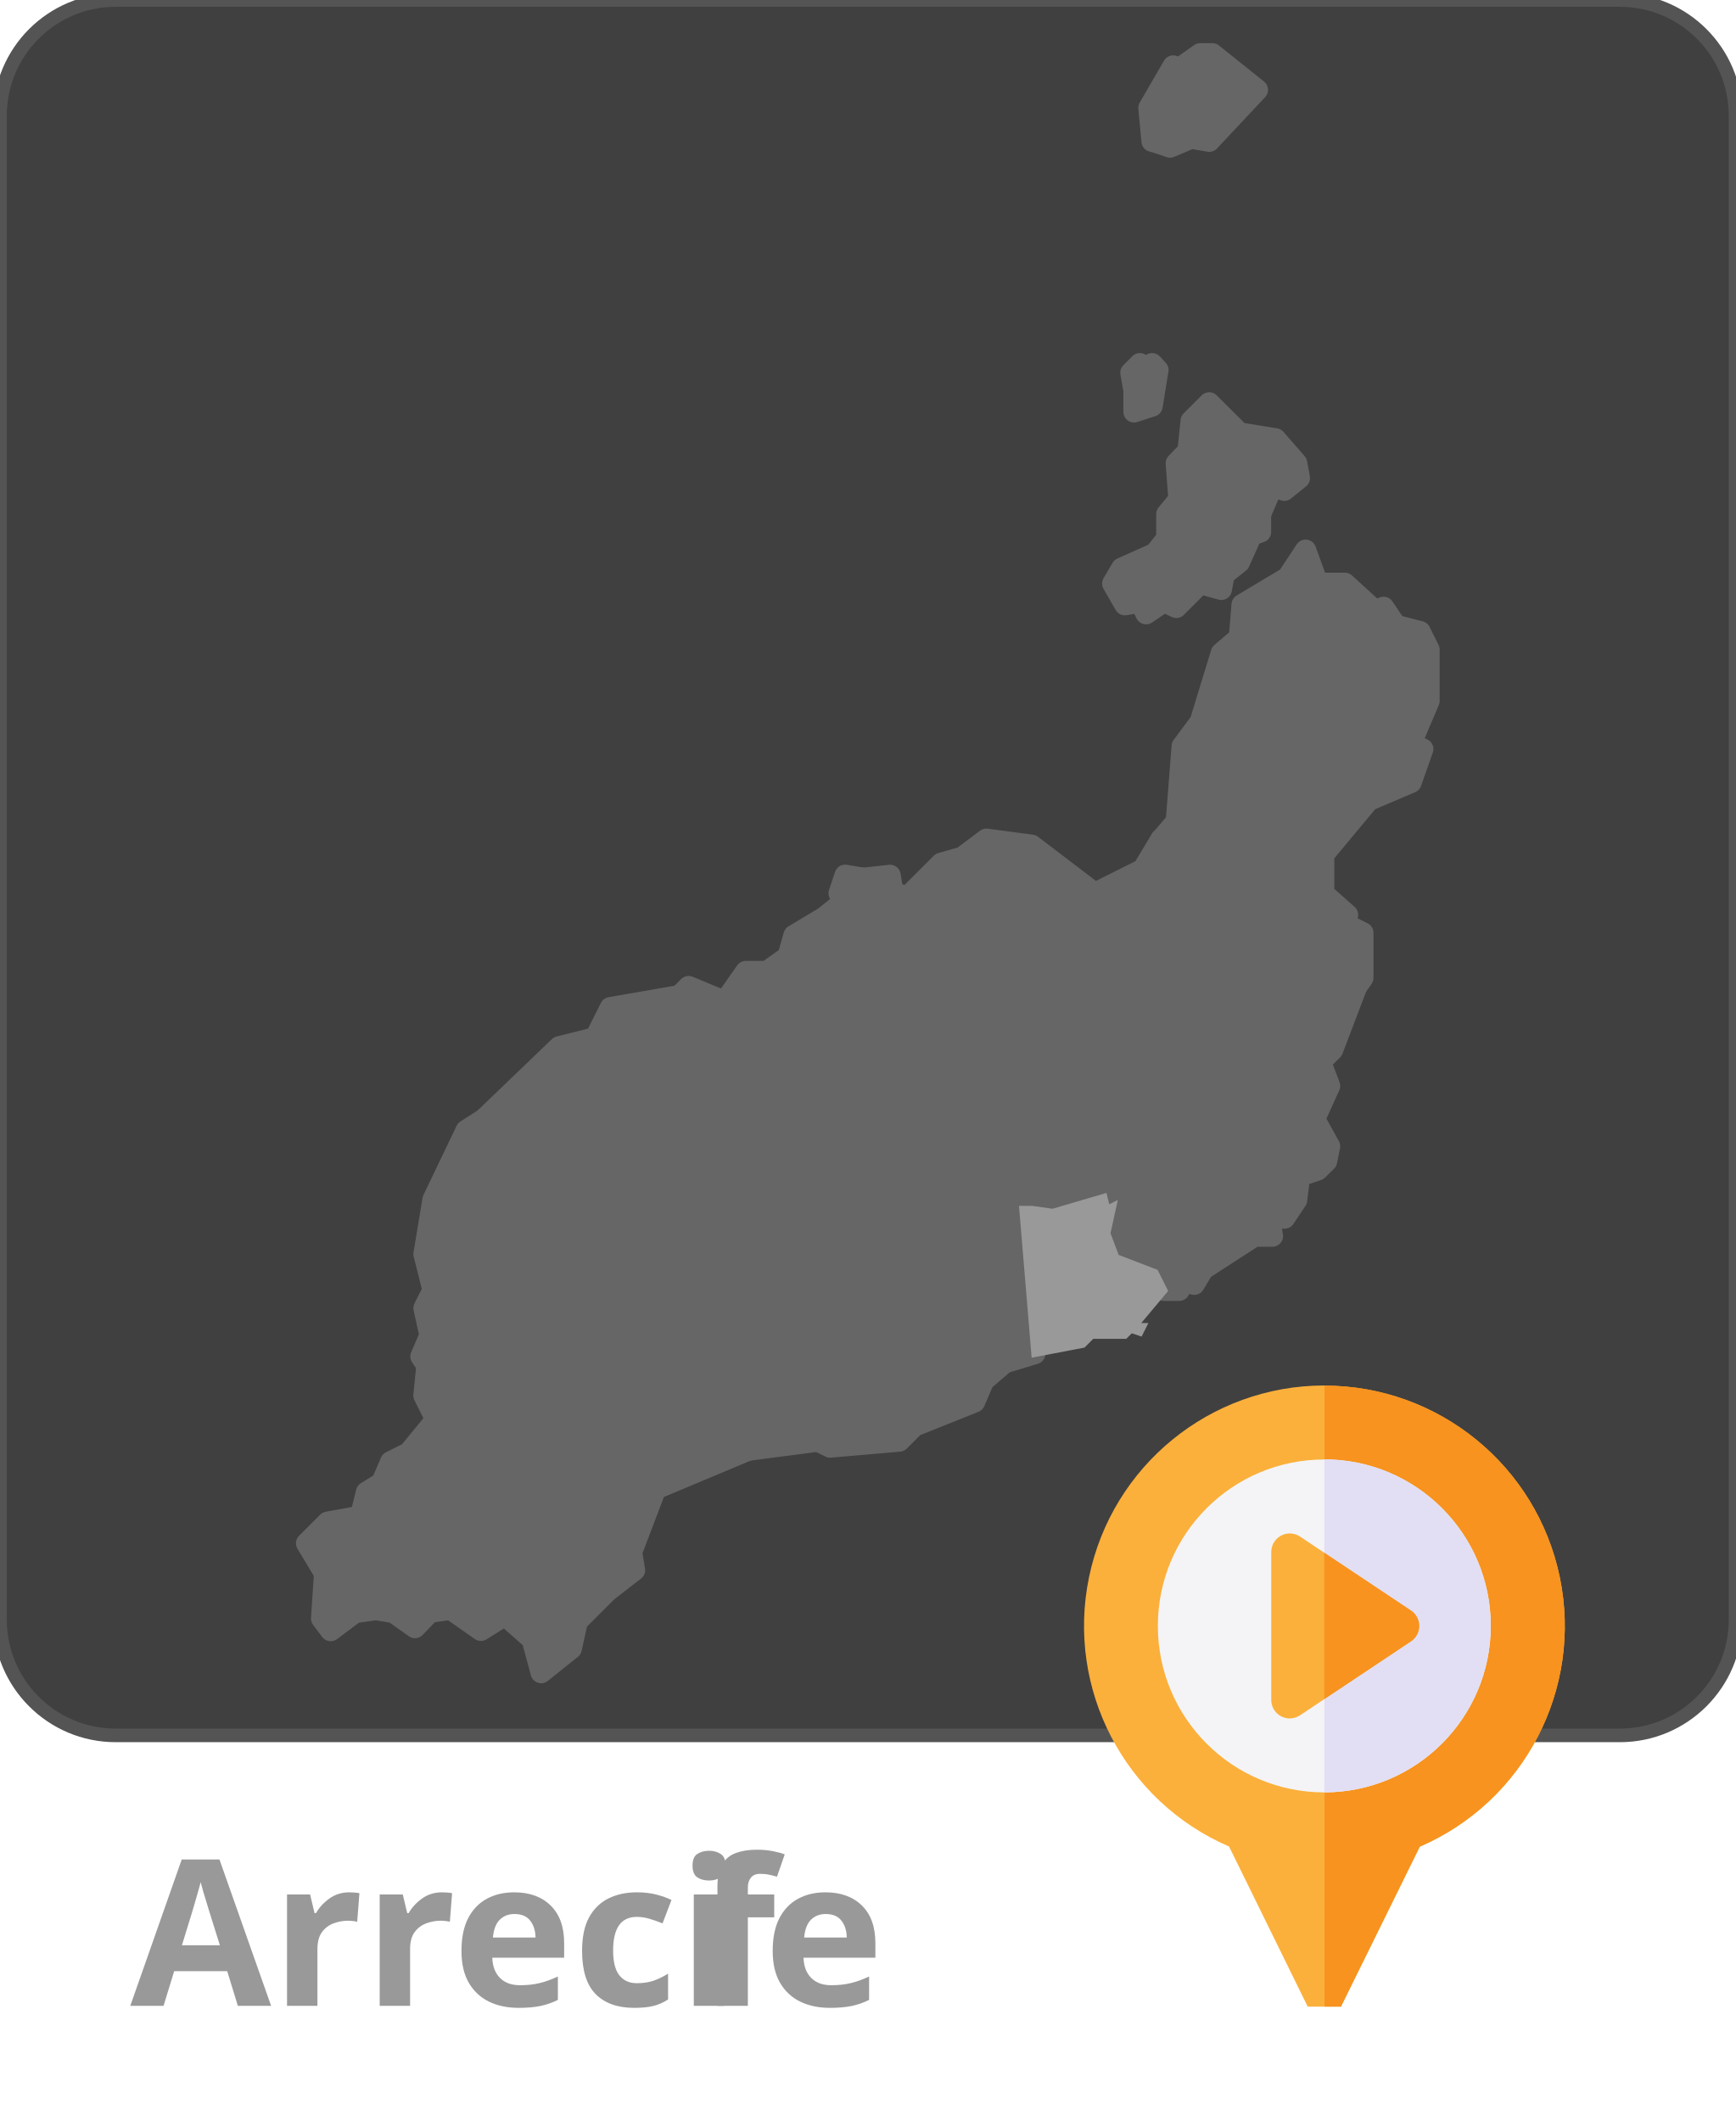
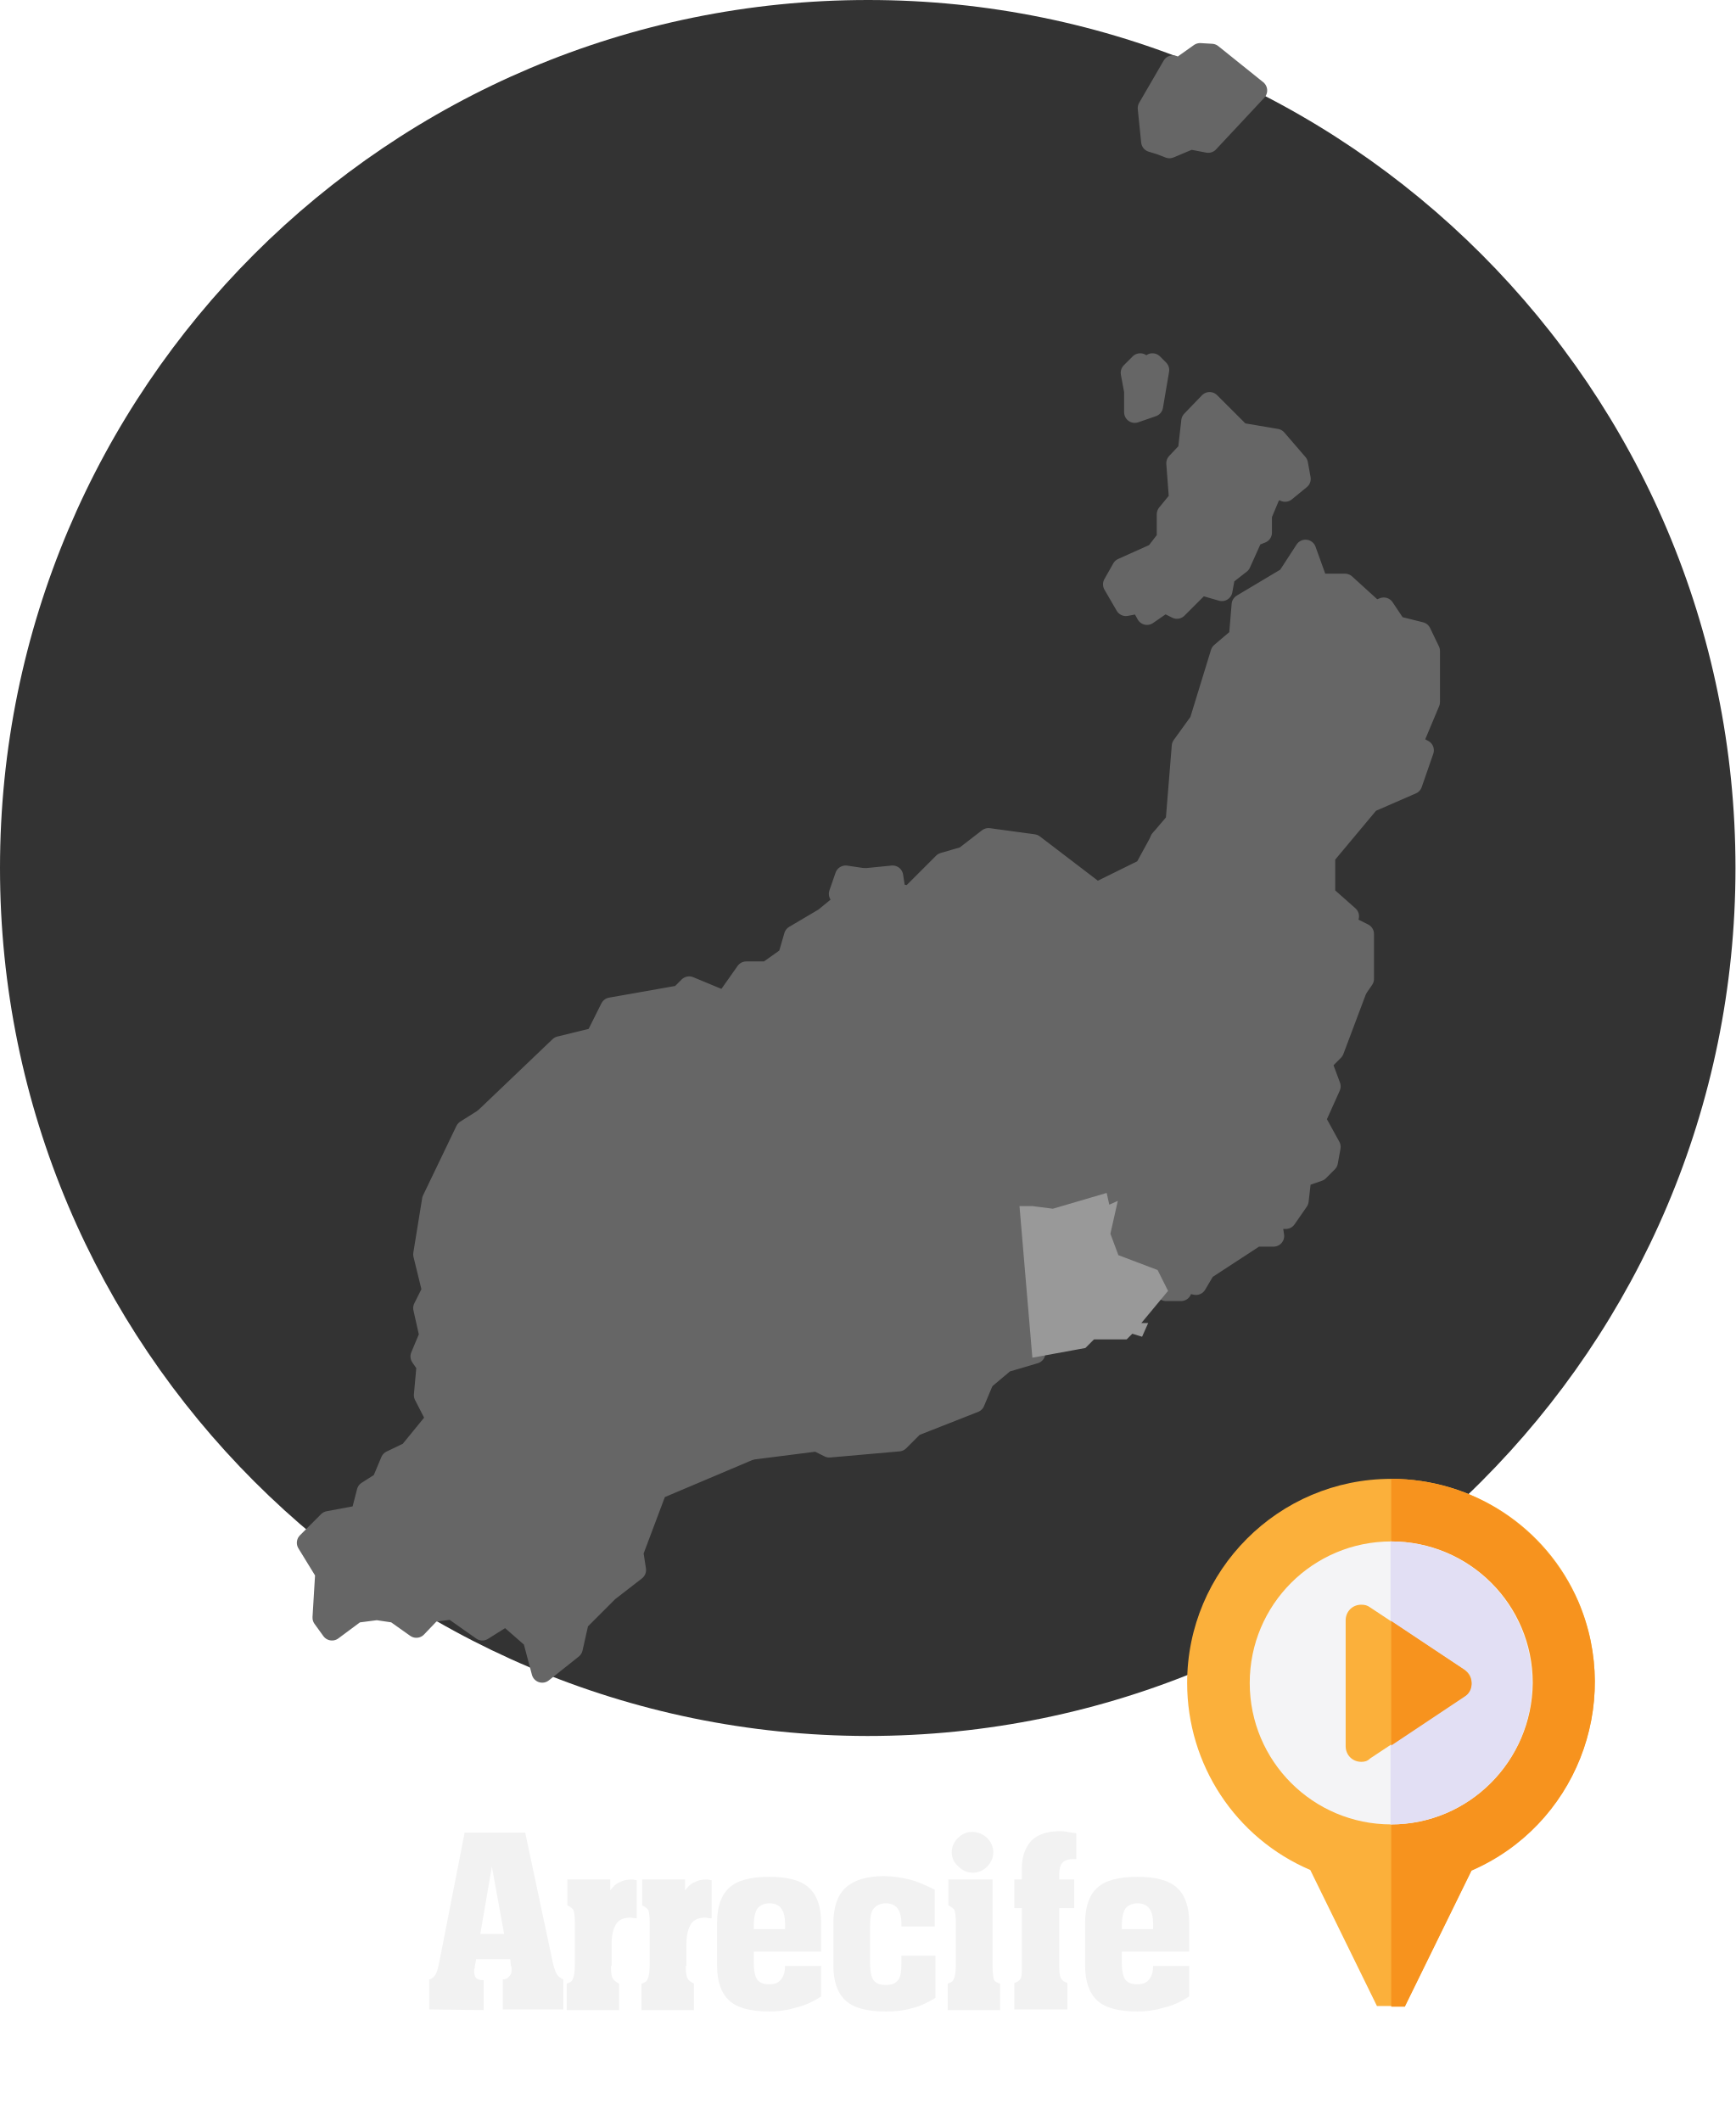
- <svg xmlns="http://www.w3.org/2000/svg" id="Municipios_de_la_provincia_de_Santa_Cruz_de_Tenerife" data-name="Municipios de la provincia de Santa Cruz de Tenerife" viewBox="0 0 255.12 311.81">
-   <defs>
-     <style>.cls-1{fill:#404040;stroke:#545454;stroke-width:2px;}.cls-1,.cls-3{stroke-miterlimit:10;}.cls-2{fill:#666;stroke:#666;stroke-linejoin:round;stroke-width:3.13px;}.cls-3,.cls-8{fill:#999;}.cls-3{stroke:#999;}.cls-4{fill:#fbb03b;}.cls-5{fill:#f7931e;}.cls-6{fill:#f4f4f6;}.cls-7{fill:#e2dff4;}.cls-8{font-size:30px;font-family:ZillaSlab-SemiBold, Zilla Slab;font-weight:700;}.cls-9{letter-spacing:-0.01em;}</style>
-   </defs>
-   <rect class="cls-1" width="255.12" height="255.12" rx="17.01" ry="17.01" />
-   <path id="Haría" class="cls-2" d="M176.43,7.91l-3.11,2.19-.86-.4-3.57,6.16.46,4.9,1.32.4,1.32.46,3.11-1.32,2.65.46,7.08-7.55-6.62-5.3Zm-8.87,45.56-1.32,1.32.46,2.65v3.11l2.65-.86.86-5.3-.86-.92-.86.92Zm10.19,5.76-2.65,2.65-.46,4.43-1.73,1.79.4,5.3-1.79,2.19v3.57l-1.73,2.19-4.9,2.19-1.32,2.25,1.79,3.11,2.65-.46v.86l.46.92,2.65-1.79,1.79.86,3.51-3.51,3.11.86.4-2.19,2.25-1.79,1.79-4,1.32-.46V75.58l1.32-3.11,1.32-.86.86.46L191,70.28l-.4-2.19-3.11-3.57-5.3-.86Zm14.17,21.66-2.65,4-6.68,4-.4,4.84L179.54,96l-3.11,10.14-2.65,3.57-.86,11.06-2.25,2.65.86,6.16,7.55,3.11,5.76,5.76,10.19,5.3,4.38,1.32.92-1.32v-6.62l-2.65-1.32.4-1.32-3.51-3.11v-5.76l6.62-7.95,6.22-2.65,1.73-4.9-1.73-.86,2.65-6.22V95.51l-1.32-2.65-3.57-.92-1.79-2.65-1.32.46-4.38-4h-4Z" />
-   <path id="San_Bartolomé" data-name="San Bartolomé" class="cls-2" d="M128.21,168.49l2.65-.88,6.19,3.1,10.17.44,4.42,6.64h-1.33L152.1,199l-4.42,1.33-3.1,2.65-12.83-17.25-4.42-8.85-2.65-.44Z" />
-   <path id="Teguise" class="cls-2" d="M170.67,123.37l.88,6.19,7.52,3.1,5.75,5.75L195,143.72l4.42,1.33-3.54,9.29-1.77,1.77,1.33,3.54-2.21,4.87,2.21,4L195,170.7,193.68,172l-2.65.88-.44,3.54-1.77,2.65H186.6l.44,2.65h-2.65l-7.52,4.87-1.33,2.21-1.77-.44-.44,1.33h-2.21l-1.33-2.65L164,184.86l-1.33-3.54.88-4-.88.44-.44-1.77-7.52,2.21-3.1-.44-4.42-6.64-10.17-.44-6.19-3.1-2.65.88,3.54-15-.88-8.85-4-15.48,4-.44.44,2.65,2.21.44,4.87-4.87,3.1-.88,3.54-2.65,6.64.88,9.29,7.08,7.08-3.54Z" />
-   <path id="Tías" class="cls-2" d="M111.84,185.3l12.83-8.85,2.65.44,4.42,8.85L144.58,203l-1.33,3.1-8.85,3.54-2.21,2.21-10.17.88-1.77-.88-10.17,1.33L108.31,195Z" />
-   <path id="Tinajo" class="cls-2" d="M71.15,164.51l11.06-10.62,5.31-1.33,2.21-4.42,10.17-1.77,1.33-1.33,5.31,2.21,3.1-4.42h3.1l3.1-2.21.88-3.1,4.42-2.65,2.21-1.77h1.77l-1.77-1.77.88-2.65,2.65.44,4,15.48.88,8.85-3.54,15-3.54,8-12.83,8.85-18.14-4.87Z" />
-   <path id="Yaiza" class="cls-2" d="M71.15,164.51l22.56,15.93,18.14,4.87L108.31,195l1.77,18.14-13.71,5.75-3.54,9.29.44,2.65-4,3.1-4.42,4.42-.88,4-4.42,3.54L78.23,241l-4-3.54-3.54,2.21-4.42-3.1-3.1.44L61,239.27l-3.1-2.21-2.65-.44-3.1.44-3.54,2.65-1.33-1.77.44-6.64-2.65-4.42,3.1-3.1L53,222.9l.88-3.54L56.11,218l1.33-3.1,2.65-1.33,4-4.87-1.77-3.54.44-4.42-.88-1.33,1.33-3.1-.88-4,1.33-2.65-1.33-5.31,1.33-8,4.87-10.17Z" />
-   <path id="Arrecife" class="cls-3" d="M171.12,189.72,166.69,195H168l-.44.88-1.33-.44-.88.88H160.5l-1.33,1.33L152.1,199l-1.77-21.23h1.33l3.1.44,7.52-2.21.44,1.77.88-.44-.88,4,1.33,3.54,5.75,2.21Z" />
-   <path class="cls-4" d="M194.67,203.68a35.34,35.34,0,0,0-14,67.78L192.23,295h4.88l11.59-23.52a35.34,35.34,0,0,0-14-67.78Z" />
-   <path class="cls-5" d="M197.11,295l11.59-23.52a35.34,35.34,0,0,0-14-67.78V295Z" />
-   <path class="cls-6" d="M194.67,263.5A24.47,24.47,0,1,1,219.14,239,24.5,24.5,0,0,1,194.67,263.5Z" />
-   <path class="cls-7" d="M219.14,239a24.5,24.5,0,0,0-24.47-24.47V263.5A24.5,24.5,0,0,0,219.14,239Z" />
-   <path class="cls-4" d="M189.59,252.63a2.72,2.72,0,0,1-2.72-2.72V228.15a2.72,2.72,0,0,1,4.23-2.26l16.31,10.88a2.72,2.72,0,0,1,0,4.52L191.1,252.17a2.72,2.72,0,0,1-1.51.46Z" />
-   <path class="cls-5" d="M207.41,236.77l-12.75-8.5v21.52l12.75-8.5a2.72,2.72,0,0,0,0-4.52Z" />
-   <text class="cls-8" transform="translate(19.15 294.88)">Arreci<tspan class="cls-9" x="83.25" y="0">f</tspan>
-     <tspan x="93.09" y="0">e</tspan>
-   </text>
+ <svg xmlns="http://www.w3.org/2000/svg" version="1.1" id="Municipios_de_la_provincia_de_Santa_Cruz_de_Tenerife" x="0px" y="0px" viewBox="0 0 255.1 311.8" style="enable-background:new 0 0 255.1 311.8;" xml:space="preserve">
+   <style type="text/css">
+ 	.st0{fill:#333333;}
+ 	.st1{fill:#666666;stroke:#666666;stroke-width:3.13;stroke-linejoin:round;}
+ 	.st2{fill:#999999;stroke:#999999;stroke-miterlimit:10;}
+ 	.st3{fill:#FBB03B;}
+ 	.st4{fill:#F7931E;}
+ 	.st5{fill:#F4F4F6;}
+ 	.st6{fill:#E2DFF4;}
+ 	.st7{fill:#F2F2F2;}
+ </style>
+   <path class="st0" d="M127.6,0L127.6,0C198,0,255.1,57.1,255.1,127.6l0,0c0,70.4-57.1,127.6-127.6,127.6l0,0  C57.1,255.1,0,198,0,127.6l0,0C0,57.1,57.1,0,127.6,0z" />
+   <path id="Haría" class="st1" d="M176.4,7.9l-3.1,2.2l-0.9-0.4l-3.6,6.2l0.5,4.9l1.3,0.4l1.3,0.5l3.1-1.3l2.6,0.5l7.1-7.6L178.1,8  L176.4,7.9z M167.6,53.5l-1.3,1.3l0.5,2.7v3.1l2.6-0.9l0.9-5.3l-0.9-0.9l-0.9,0.9L167.6,53.5z M177.8,59.2l-2.6,2.7l-0.5,4.4  l-1.7,1.8l0.4,5.3l-1.8,2.2v3.6l-1.7,2.2l-4.9,2.2l-1.3,2.3l1.8,3.1l2.6-0.5v0.9l0.5,0.9l2.6-1.8l1.8,0.9l3.5-3.5l3.1,0.9l0.4-2.2  l2.3-1.8l1.8-4l1.3-0.5v-2.6l1.3-3.1l1.3-0.9l0.9,0.5l2.2-1.8l-0.4-2.2l-3.1-3.6l-5.3-0.9L177.8,59.2z M191.9,80.9l-2.6,4l-6.7,4  l-0.4,4.8l-2.7,2.3l-3.1,10.1l-2.6,3.6l-0.9,11.1l-2.3,2.7l0.9,6.2l7.6,3.1l5.8,5.8l10.2,5.3l4.4,1.3l0.9-1.3v-6.6l-2.6-1.3l0.4-1.3  l-3.5-3.1v-5.8l6.6-7.9l6.2-2.7l1.7-4.9l-1.7-0.9l2.6-6.2v-7.5l-1.3-2.7l-3.6-0.9l-1.8-2.7l-1.3,0.5l-4.4-4h-4L191.9,80.9z" />
+   <path id="San_Bartolomé" class="st1" d="M128.2,168.5l2.6-0.9l6.2,3.1l10.2,0.4l4.4,6.6h-1.3l1.8,21.2l-4.4,1.3l-3.1,2.6  l-12.8-17.3l-4.4-8.9l-2.7-0.4L128.2,168.5z" />
+   <path id="Teguise" class="st1" d="M170.7,123.4l0.9,6.2l7.5,3.1l5.8,5.8l10.2,5.3l4.4,1.3l-3.5,9.3l-1.8,1.8l1.3,3.5l-2.2,4.9l2.2,4  l-0.4,2.2l-1.3,1.3l-2.6,0.9l-0.4,3.5l-1.8,2.6h-2.2l0.4,2.6h-2.6l-7.5,4.9l-1.3,2.2l-1.8-0.4l-0.4,1.3h-2.2l-1.3-2.6l-5.8-2.2  l-1.3-3.5l0.9-4l-0.9,0.4l-0.4-1.8l-7.5,2.2l-3.1-0.4l-4.4-6.6l-10.2-0.4l-6.2-3.1l-2.6,0.9l3.5-15l-0.9-8.9l-4-15.5l4-0.4l0.4,2.6  l2.2,0.4l4.9-4.9l3.1-0.9l3.5-2.7l6.6,0.9l9.3,7.1l7.1-3.5L170.7,123.4z" />
+   <path id="Tías" class="st1" d="M111.8,185.3l12.8-8.9l2.7,0.4l4.4,8.9l12.8,17.3l-1.3,3.1l-8.9,3.5l-2.2,2.2l-10.2,0.9l-1.8-0.9  l-10.2,1.3l-1.8-18.2L111.8,185.3z" />
+   <path id="Tinajo" class="st1" d="M71.2,164.5l11.1-10.6l5.3-1.3l2.2-4.4l10.2-1.8l1.3-1.3l5.3,2.2l3.1-4.4h3.1l3.1-2.2l0.9-3.1  l4.4-2.6l2.2-1.8h1.8l-1.8-1.8l0.9-2.6l2.7,0.4l4,15.5l0.9,8.9l-3.5,15l-3.5,8l-12.8,8.9L94,180.6L71.2,164.5z" />
+   <path id="Yaiza" class="st1" d="M71.2,164.5l22.6,15.9l18.1,4.9l-3.5,9.7l1.8,18.1l-13.7,5.8l-3.5,9.3l0.4,2.6l-4,3.1l-4.4,4.4  l-0.9,4l-4.4,3.5l-1.3-4.9l-4-3.5l-3.5,2.2l-4.4-3.1l-3.1,0.4l-2.2,2.3l-3.1-2.2l-2.7-0.4l-3.1,0.4l-3.5,2.6l-1.3-1.8l0.4-6.6  l-2.7-4.4l3.1-3.1l4.8-0.9l0.9-3.5l2.2-1.4l1.3-3.1l2.7-1.3l4-4.9l-1.8-3.5l0.4-4.4l-0.9-1.3l1.3-3.1l-0.9-4l1.3-2.6l-1.3-5.3l1.3-8  l4.9-10.2L71.2,164.5z" />
+   <path id="Arrecife" class="st2" d="M171.1,189.7l-4.4,5.3h1.3l-0.4,0.9l-1.3-0.4l-0.9,0.9h-4.8l-1.3,1.3l-7.1,1.3l-1.8-21.2h1.3  l3.1,0.4l7.5-2.2l0.4,1.8l0.9-0.4l-0.9,4l1.3,3.5l5.8,2.2L171.1,189.7z" />
+   <g>
+     <path class="st3" d="M204.5,217.4c-16.6,0-30,13.5-30,30c0,12,7.1,22.8,18.1,27.5l9.8,20h4.1l9.8-20c15.2-6.6,22.2-24.3,15.7-39.5   C227.3,224.5,216.5,217.4,204.5,217.4L204.5,217.4z" />
+     <path class="st4" d="M206.5,295l9.8-20c15.2-6.6,22.2-24.3,15.7-39.5c-4.8-11-15.6-18.1-27.5-18.1V295H206.5z" />
+     <path class="st5" d="M204.5,268.2c-11.5,0-20.8-9.3-20.8-20.8c0-11.5,9.3-20.8,20.8-20.8s20.8,9.3,20.8,20.8   C225.2,258.9,215.9,268.2,204.5,268.2z" />
+     <path class="st6" d="M225.2,247.4c0-11.5-9.3-20.8-20.8-20.8v41.6C215.9,268.2,225.2,258.9,225.2,247.4z" />
+     <path class="st3" d="M200.1,259c-1.3,0-2.3-1-2.3-2.3l0,0v-18.5c0-1.3,1-2.3,2.3-2.3c0.5,0,0.9,0.1,1.3,0.4l13.9,9.2   c1.1,0.7,1.3,2.1,0.6,3.2c-0.2,0.3-0.4,0.5-0.6,0.6l-13.9,9.2C201,258.9,200.6,259,200.1,259L200.1,259z" />
+     <path class="st4" d="M215.3,245.5l-10.8-7.2v18.3l10.8-7.2c1.1-0.7,1.3-2.1,0.6-3.2C215.7,245.9,215.5,245.7,215.3,245.5z" />
+   </g>
+   <g>
+     <path class="st7" d="M63.1,295.4V291c0.4-0.1,0.7-0.4,0.9-0.7c0.2-0.3,0.4-1,0.6-2l3.7-18.9h8.9l4.1,19.3c0.2,0.8,0.4,1.3,0.6,1.6   c0.2,0.3,0.5,0.5,0.9,0.7v4.4h-8.9V291c0.4,0,0.7-0.2,0.9-0.4c0.2-0.2,0.4-0.5,0.4-0.9c0-0.1,0-0.2,0-0.3c0-0.1,0-0.3-0.1-0.4   l-0.1-1h-5l-0.2,1c0,0.2,0,0.3-0.1,0.5c0,0.1,0,0.2,0,0.3c0,0.4,0.1,0.8,0.3,1c0.2,0.2,0.6,0.3,1.1,0.3v4.4L63.1,295.4L63.1,295.4z    M70.6,284.3h3.5l-1.8-9.9L70.6,284.3z" />
+     <path class="st7" d="M89.8,289c0,1,0.1,1.6,0.3,1.9c0.2,0.3,0.5,0.5,0.9,0.7v3.9h-7.7v-3.9c0.4-0.1,0.8-0.3,0.9-0.7   c0.2-0.4,0.3-1.1,0.3-2.2v-6.1c0-0.9-0.1-1.5-0.2-1.8c-0.2-0.3-0.5-0.5-0.9-0.7v-3.8h6.3v1.6c0.4-0.5,0.8-1,1.4-1.2   c0.5-0.3,1.1-0.4,1.7-0.4c0.2,0,0.4,0,0.7,0.1h0.1v5.6c0,0-0.1,0-0.2,0c-0.3,0-0.5-0.1-0.7-0.1c-1,0-1.7,0.3-2.1,0.9   s-0.7,1.6-0.7,2.9v3.3H89.8z" />
+     <path class="st7" d="M100.8,289c0,1,0.1,1.6,0.3,1.9c0.2,0.3,0.5,0.5,0.9,0.7v3.9h-7.7v-3.9c0.4-0.1,0.8-0.3,0.9-0.7   c0.2-0.4,0.3-1.1,0.3-2.2v-6.1c0-0.9-0.1-1.5-0.2-1.8c-0.2-0.3-0.5-0.5-0.9-0.7v-3.8h6.3v1.6c0.4-0.5,0.8-1,1.4-1.2   c0.5-0.3,1.1-0.4,1.7-0.4c0.2,0,0.4,0,0.7,0.1h0.1v5.6c0,0-0.1,0-0.2,0c-0.3,0-0.5-0.1-0.7-0.1c-1,0-1.7,0.3-2.1,0.9   s-0.7,1.6-0.7,2.9v3.3H100.8z" />
+     <path class="st7" d="M110.8,288.6c0,1.1,0.2,2,0.5,2.4c0.4,0.5,0.9,0.7,1.8,0.7c0.8,0,1.3-0.2,1.7-0.7c0.4-0.5,0.6-1.1,0.6-2.1v0.1   h5.3v4.5c-1.1,0.7-2.3,1.3-3.6,1.6c-1.3,0.4-2.6,0.6-4,0.6c-2.7,0-4.7-0.5-5.9-1.6c-1.2-1.1-1.8-2.8-1.8-5.2v-6.2   c0-2.4,0.6-4.1,1.8-5.2c1.2-1.1,3.2-1.6,5.9-1.6c2.6,0,4.6,0.5,5.8,1.6c1.2,1.1,1.8,2.8,1.8,5.2v4.2h-9.9   C110.8,286.9,110.8,288.6,110.8,288.6z M110.8,283.1v0.5h4.6v-0.8c0-1-0.2-1.8-0.6-2.3s-1-0.7-1.7-0.7c-0.8,0-1.4,0.3-1.8,0.8   C111,281.1,110.8,281.9,110.8,283.1z" />
+     <path class="st7" d="M132.5,283.4v-0.6c0-1-0.2-1.8-0.6-2.3s-1-0.7-1.7-0.7c-0.8,0-1.4,0.3-1.8,0.8c-0.4,0.5-0.5,1.3-0.5,2.5v5.6   c0,1.1,0.2,2,0.5,2.4c0.4,0.5,0.9,0.7,1.8,0.7s1.4-0.2,1.8-0.7c0.4-0.5,0.5-1.3,0.5-2.5v-1.1h5v6.2c-1,0.6-2.1,1.2-3.4,1.5   c-1.3,0.4-2.6,0.5-3.9,0.5c-2.7,0-4.7-0.5-5.9-1.6c-1.2-1.1-1.8-2.8-1.8-5.2v-6.2c0-2.3,0.6-4.1,1.8-5.2s3.1-1.7,5.6-1.7   c1.3,0,2.6,0.2,3.8,0.5s2.5,0.9,3.7,1.5v5.4h-4.9V283.4z" />
+     <path class="st7" d="M145.9,289c0,1,0.1,1.7,0.2,2s0.5,0.5,0.9,0.6v3.9h-7.7v-3.9c0.4-0.1,0.8-0.3,0.9-0.7c0.2-0.4,0.3-1.1,0.3-2.2   v-6.1c0-0.9-0.1-1.5-0.2-1.8c-0.2-0.3-0.5-0.5-0.9-0.7v-3.8h6.5V289z M139.9,272.3c0-0.8,0.3-1.5,0.9-2.1c0.6-0.6,1.3-0.9,2.1-0.9   s1.6,0.3,2.2,0.9c0.6,0.6,0.9,1.3,0.9,2.1s-0.3,1.5-0.9,2.1c-0.6,0.6-1.3,0.9-2.1,0.9s-1.5-0.3-2.1-0.9   C140.2,273.8,139.9,273.1,139.9,272.3z" />
+     <path class="st7" d="M149.1,295.4v-3.9c0.4-0.1,0.7-0.3,0.9-0.6c0.2-0.3,0.2-0.8,0.2-1.7v-8.7h-1.1v-4.2h1.1v-1.6   c0-1.8,0.5-3.1,1.4-4.1c0.9-0.9,2.3-1.4,4.1-1.4c0.4,0,0.8,0,1.2,0.1s0.8,0.1,1.3,0.2v3.8H158h-0.3c-0.7,0-1.2,0.2-1.5,0.5   s-0.5,0.9-0.5,1.7v0.8h2.2v4.2h-2.2v8.7c0,0.8,0.1,1.4,0.3,1.7c0.2,0.3,0.5,0.5,0.9,0.6v3.9H149.1z" />
+     <path class="st7" d="M164.9,288.6c0,1.1,0.2,2,0.5,2.4c0.4,0.5,0.9,0.7,1.8,0.7c0.8,0,1.3-0.2,1.7-0.7s0.6-1.1,0.6-2.1v0.1h5.3v4.5   c-1.1,0.7-2.3,1.3-3.6,1.6c-1.3,0.4-2.6,0.6-4,0.6c-2.7,0-4.7-0.5-5.9-1.6s-1.8-2.8-1.8-5.2v-6.2c0-2.4,0.6-4.1,1.8-5.2   s3.2-1.6,5.9-1.6c2.6,0,4.6,0.5,5.8,1.6s1.8,2.8,1.8,5.2v4.2h-9.9L164.9,288.6L164.9,288.6z M164.9,283.1v0.5h4.6v-0.8   c0-1-0.2-1.8-0.6-2.3s-1-0.7-1.7-0.7c-0.8,0-1.4,0.3-1.8,0.8C165.1,281.1,164.9,281.9,164.9,283.1z" />
+   </g>
</svg>
